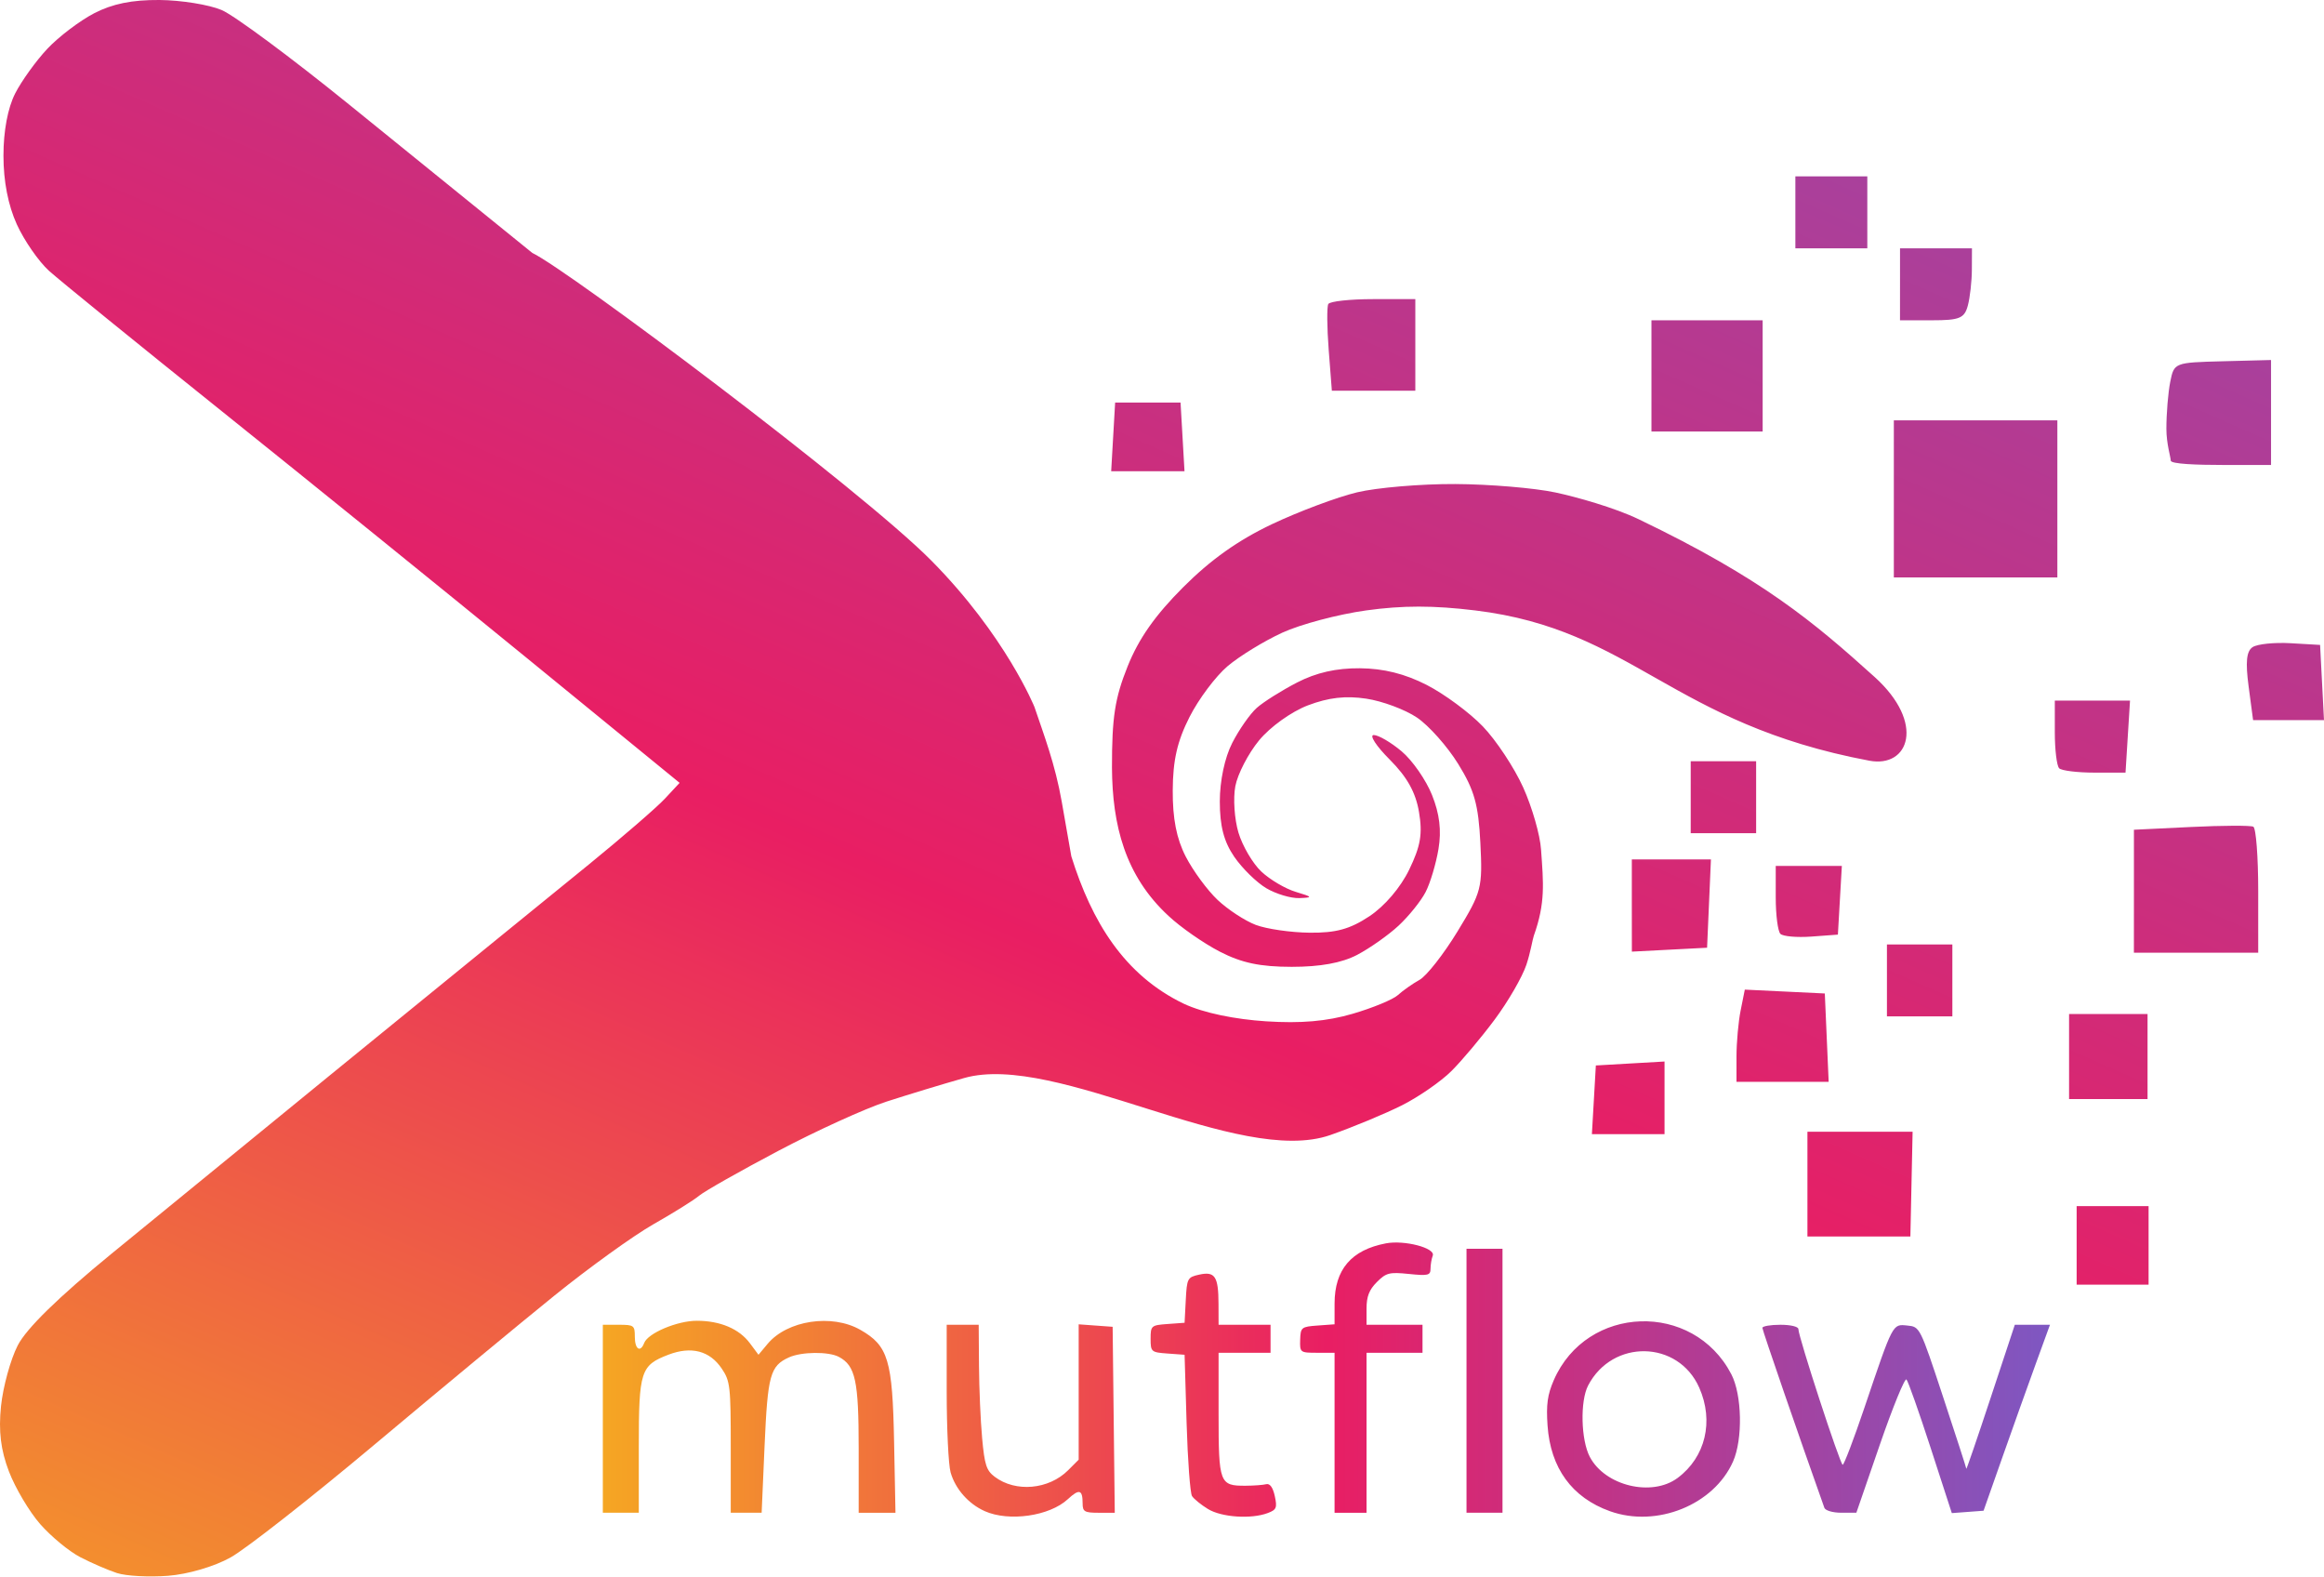
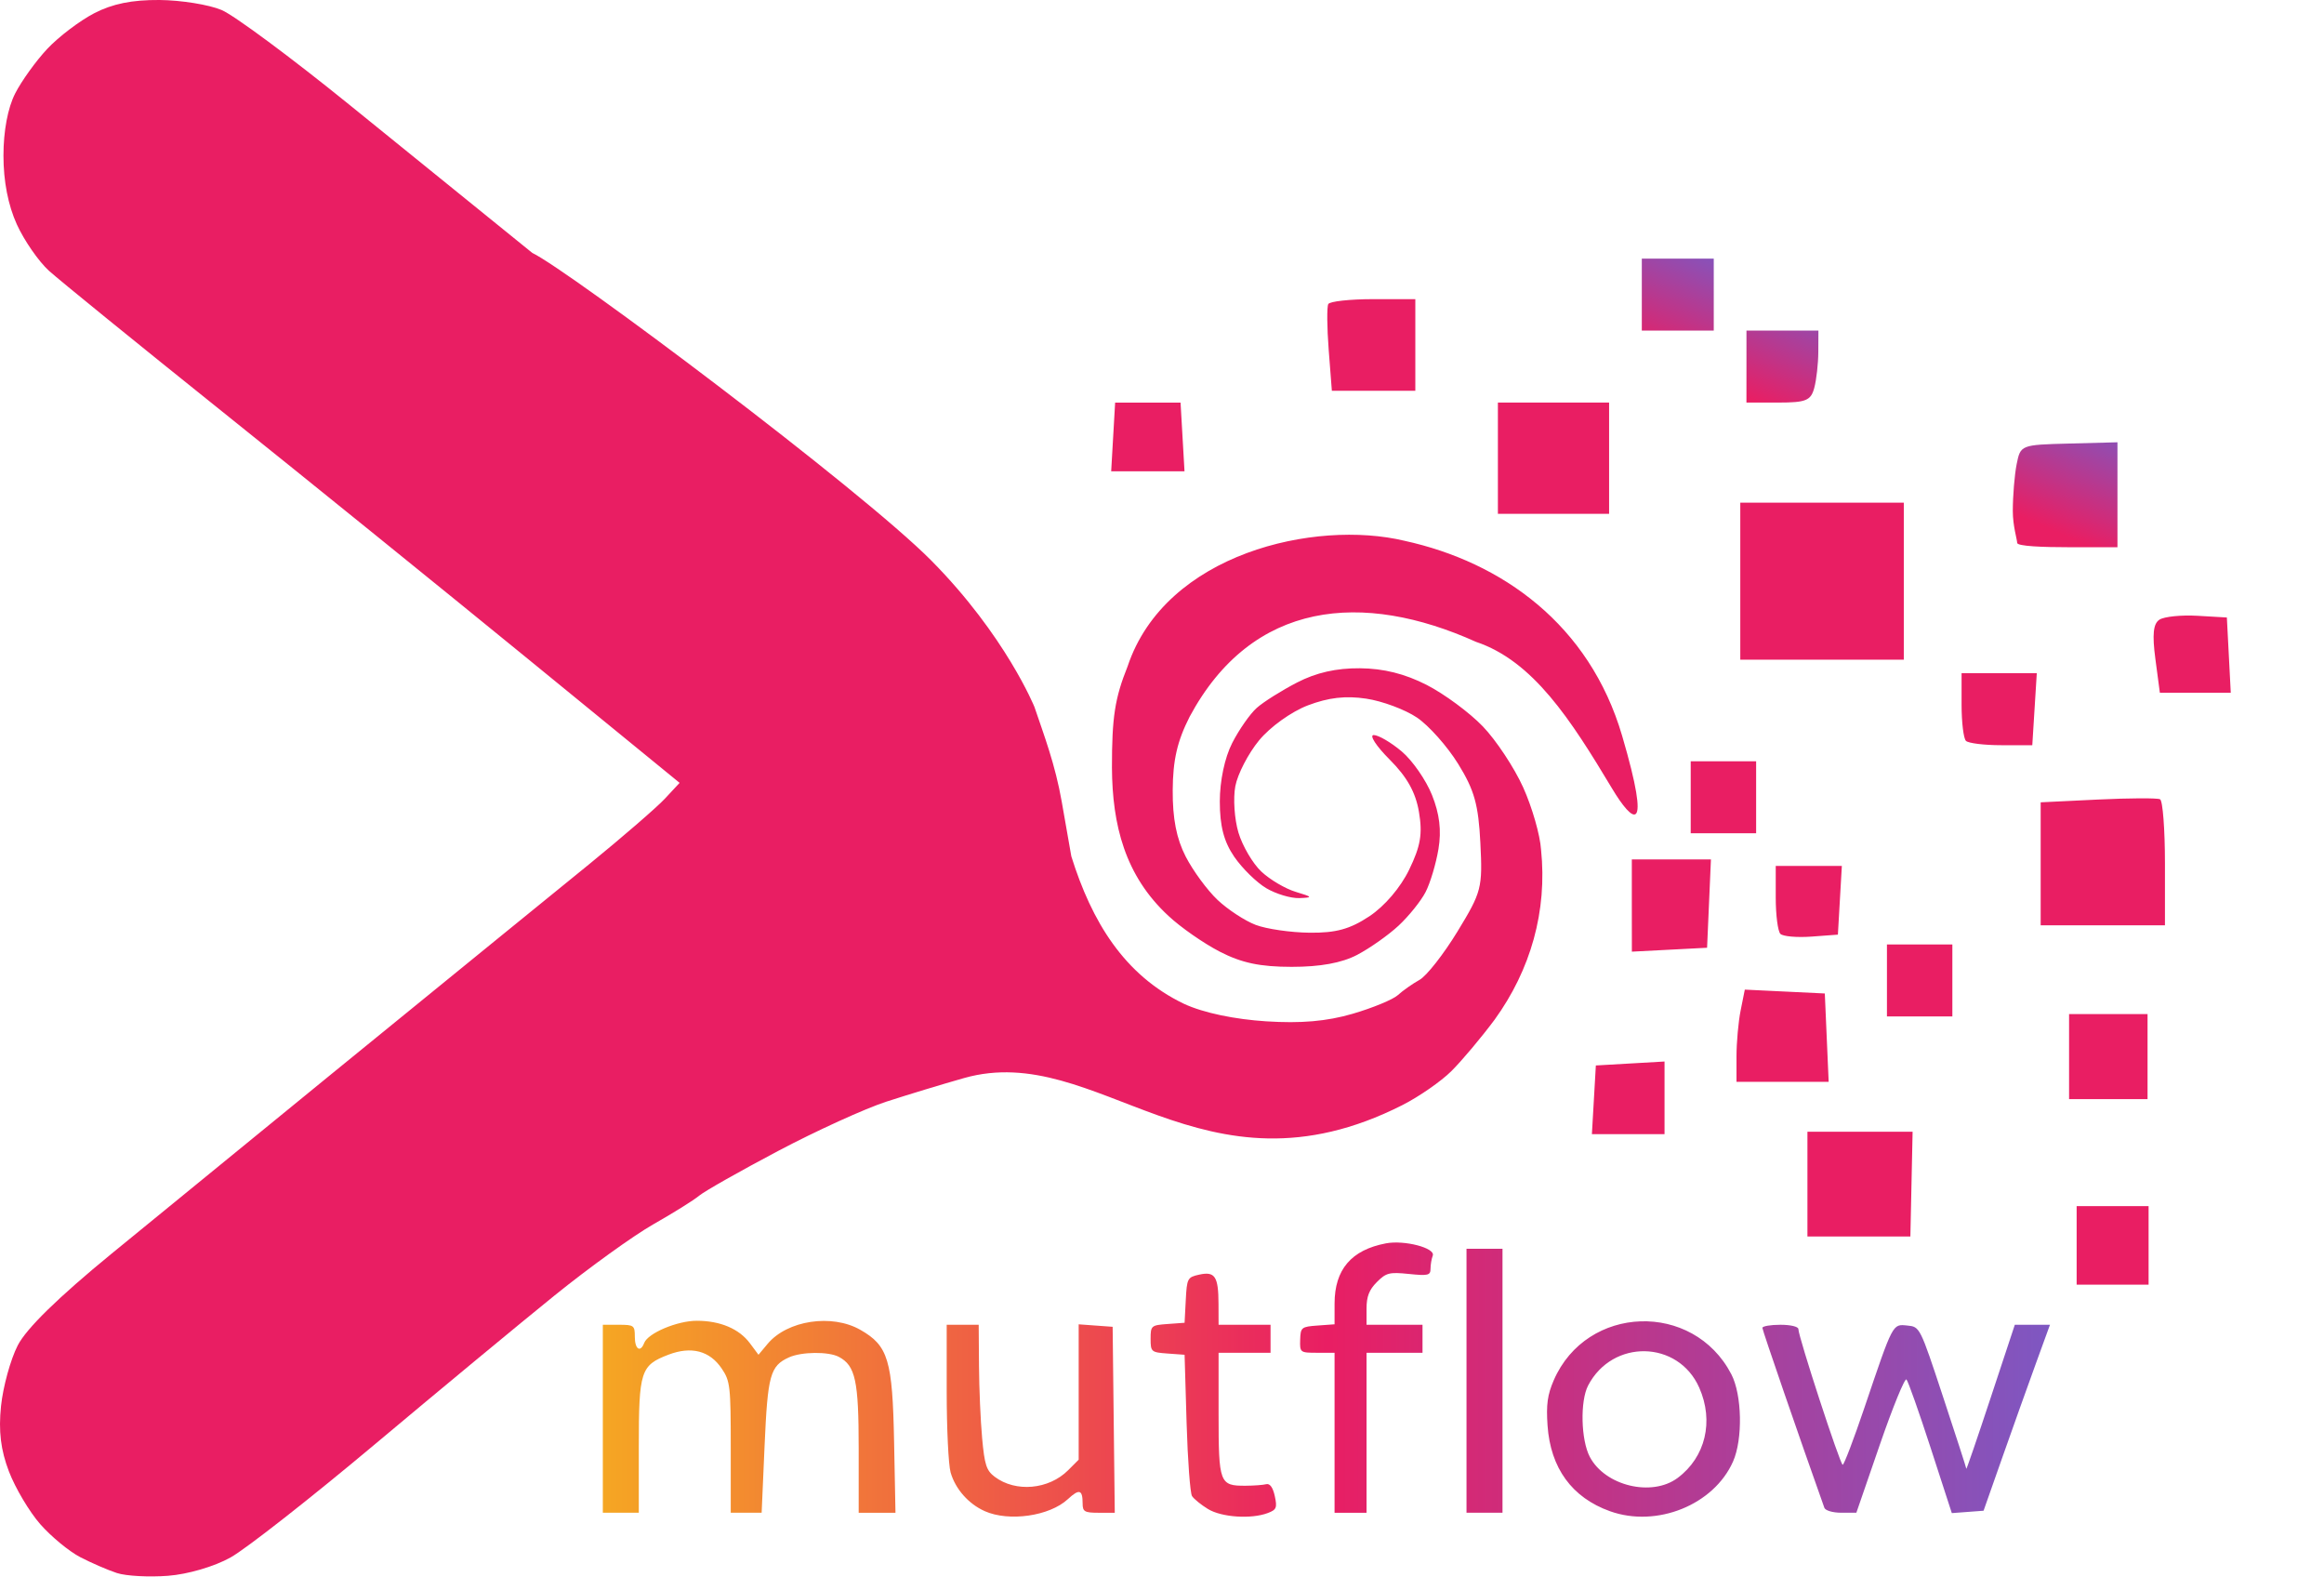
<svg xmlns="http://www.w3.org/2000/svg" width="94.001mm" height="63.746mm" viewBox="0 0 94.001 63.746" version="1.1" id="svg8">
  <defs id="defs7">
-     <linearGradient id="mainGradient" x1="19.645" y1="195.815" x2="115.685" y2="99.775" gradientTransform="matrix(1.506613,0,0,0.6637405,-32.64347,-64.17475)" gradientUnits="userSpaceOnUse">
-       <stop offset="0%" style="stop-color:#F5A623" id="stop1" />
-       <stop offset="40%" style="stop-color:#E91E63" id="stop2" />
+     <linearGradient id="mainGradient" x1="86.939" y1="133.668" x2="91.142" y2="129.356" gradientTransform="matrix(1.506613,0,0,0.6637405,-32.64347,-64.17475)" gradientUnits="userSpaceOnUse">
+       <stop offset="0" style="stop-color:#E91E63" id="stop2" />
      <stop offset="100%" style="stop-color:#7E57C2" id="stop3" />
    </linearGradient>
    <linearGradient id="textGradient" x1="24.068" y1="447.081" x2="65.744" y2="447.081" gradientTransform="matrix(1.40449,0,0,0.2660505,-28.18008,-121.3583)" gradientUnits="userSpaceOnUse">
      <stop offset="0%" style="stop-color:#F5A623" id="stop4" />
      <stop offset="50%" style="stop-color:#E91E63" id="stop5" />
      <stop offset="100%" style="stop-color:#7E57C2" id="stop6" />
    </linearGradient>
  </defs>
  <g transform="translate(-4.207105,1.666916)" id="g7">
-     <path fill="url(#mainGradient)" d="m 8.936,61.943 c -0.365,-0.119 -1.032,-0.408 -1.482,-0.641 -0.45,-0.233 -1.179,-0.834 -1.619,-1.335 -0.44,-0.501 -1.01,-1.461 -1.267,-2.132 -0.332,-0.869 -0.424,-1.629 -0.32,-2.64 0.081,-0.781 0.384,-1.885 0.675,-2.454 0.349,-0.684 1.636,-1.942 3.793,-3.709 1.796,-1.471 5.799,-4.741 8.897,-7.267 3.098,-2.526 6.147,-5.01 6.777,-5.519 0.629,-0.509 2.262,-1.837 3.628,-2.95 1.366,-1.113 2.752,-2.312 3.081,-2.665 l 0.597,-0.641 -6.153,-5.026 C 22.158,22.2 16.591,17.696 13.171,14.956 9.751,12.216 6.61,9.664 6.191,9.286 c -0.419,-0.379 -1.005,-1.225 -1.303,-1.879 -0.352,-0.776 -0.541,-1.744 -0.541,-2.778 1.05e-4,-1.001 0.175,-1.929 0.472,-2.514 0.26,-0.509 0.846,-1.323 1.303,-1.809 0.457,-0.486 1.307,-1.131 1.889,-1.434 0.74,-0.385 1.535,-0.547 2.646,-0.539 0.873,0.007 2.004,0.189 2.514,0.405 0.509,0.216 2.831,1.937 5.159,3.824 2.328,1.887 5.662,4.587 7.408,5.999 1.44,0.683 13.296,9.568 16.142,12.443 3.003,3.035 4.168,5.916 4.168,5.916 0.392,1.157 0.84,2.324 1.104,3.831 l 0.388,2.21 c 0.828,2.642 2.133,4.798 4.548,5.96 0.811,0.379 2.088,0.632 3.33,0.712 1.406,0.091 2.451,2.2e-4 3.49,-0.302 0.815,-0.237 1.644,-0.579 1.841,-0.759 0.197,-0.18 0.591,-0.458 0.876,-0.616 0.285,-0.159 0.977,-1.041 1.537,-1.96 0.974,-1.597 1.015,-1.757 0.923,-3.574 -0.078,-1.553 -0.243,-2.139 -0.895,-3.194 -0.439,-0.711 -1.191,-1.556 -1.67,-1.879 -0.479,-0.323 -1.403,-0.667 -2.053,-0.764 -0.835,-0.125 -1.528,-0.045 -2.36,0.272 -0.666,0.254 -1.523,0.869 -1.972,1.414 -0.437,0.53 -0.87,1.366 -0.962,1.856 -0.092,0.491 -0.035,1.334 0.127,1.875 0.162,0.54 0.578,1.249 0.926,1.576 0.347,0.326 0.974,0.696 1.394,0.821 0.684,0.205 0.699,0.231 0.142,0.251 -0.341,0.013 -0.942,-0.167 -1.335,-0.399 -0.393,-0.232 -0.977,-0.805 -1.298,-1.273 -0.418,-0.611 -0.583,-1.242 -0.583,-2.234 0,-0.835 0.198,-1.772 0.501,-2.365 0.276,-0.54 0.722,-1.179 0.992,-1.419 0.27,-0.241 1.004,-0.703 1.631,-1.027 0.775,-0.401 1.59,-0.585 2.545,-0.577 0.958,0.009 1.816,0.223 2.697,0.673 0.71,0.363 1.732,1.117 2.27,1.676 0.538,0.558 1.274,1.67 1.635,2.47 0.361,0.8 0.686,1.931 0.722,2.514 0.097,1.361 0.183,2.153 -0.292,3.482 -0.051,0.143 -0.135,0.68 -0.301,1.175 -0.165,0.495 -0.744,1.495 -1.287,2.222 -0.542,0.728 -1.329,1.663 -1.748,2.079 -0.419,0.416 -1.309,1.033 -1.978,1.372 -0.669,0.339 -1.979,0.884 -2.912,1.211 -3.724,1.305 -11.079,-3.362 -14.816,-2.304 -0.873,0.247 -2.291,0.678 -3.151,0.957 -0.86,0.28 -2.825,1.174 -4.366,1.988 -1.541,0.814 -2.98,1.629 -3.199,1.811 -0.218,0.183 -1.052,0.703 -1.852,1.157 -0.8,0.454 -2.603,1.752 -4.005,2.885 -1.403,1.133 -4.667,3.836 -7.254,6.006 -2.587,2.17 -5.216,4.232 -5.843,4.582 -0.66,0.369 -1.726,0.681 -2.535,0.743 -0.768,0.059 -1.695,0.009 -2.06,-0.111 z m 79.267,-13.249 v -1.587 h 1.455 1.455 v 1.587 1.587 h -1.455 -1.455 z m -19.527,-5.887 0.08,-1.389 1.389,-0.08 1.389,-0.08 v 1.469 1.469 h -1.469 -1.469 z m 8.638,3.409 v -2.117 h 2.127 2.127 l -0.045,2.117 -0.045,2.117 h -2.082 -2.082 z m -2.869,-5.162 c 0,-0.564 0.075,-1.403 0.168,-1.864 l 0.168,-0.839 1.618,0.078 1.618,0.078 0.078,1.786 0.078,1.786 h -1.864 -1.864 z M 95.159,26.09 c -0.132,-0.995 -0.087,-1.426 0.164,-1.59 0.19,-0.124 0.881,-0.195 1.536,-0.157 l 1.191,0.069 0.079,1.521 0.079,1.521 h -1.434 -1.434 z M 63.881,23.018 c -1.693,-0.206 -2.94,-0.206 -4.417,-6.3e-4 -1.132,0.157 -2.659,0.563 -3.394,0.901 -0.735,0.338 -1.729,0.947 -2.209,1.353 -0.48,0.406 -1.174,1.332 -1.541,2.057 -0.496,0.978 -0.671,1.743 -0.678,2.961 -0.007,1.143 0.153,1.958 0.525,2.681 0.294,0.572 0.873,1.359 1.286,1.75 0.414,0.391 1.109,0.847 1.546,1.013 0.437,0.166 1.419,0.308 2.183,0.316 1.065,0.011 1.629,-0.145 2.415,-0.665 0.616,-0.408 1.259,-1.161 1.61,-1.886 0.462,-0.955 0.545,-1.443 0.395,-2.332 -0.134,-0.794 -0.482,-1.416 -1.183,-2.117 -0.546,-0.546 -0.837,-0.993 -0.647,-0.993 0.19,0 0.699,0.297 1.13,0.66 0.432,0.363 0.984,1.157 1.227,1.764 0.307,0.766 0.387,1.434 0.262,2.184 -0.099,0.594 -0.333,1.378 -0.521,1.741 -0.188,0.364 -0.68,0.975 -1.093,1.359 -0.413,0.384 -1.168,0.915 -1.677,1.182 -0.622,0.325 -1.491,0.484 -2.646,0.483 -1.279,-6.4e-4 -2.025,-0.158 -2.91,-0.615 -0.655,-0.338 -1.588,-0.988 -2.074,-1.445 -1.763,-1.627 -2.272,-3.682 -2.286,-5.991 -0.002,-2.042 0.117,-2.811 0.634,-4.101 0.449,-1.12 1.11,-2.062 2.247,-3.199 1.112,-1.113 2.225,-1.902 3.595,-2.551 1.091,-0.516 2.639,-1.095 3.44,-1.286 0.8,-0.191 2.586,-0.342 3.969,-0.335 1.382,0.007 3.206,0.16 4.053,0.341 0.847,0.181 2.386,0.612 3.365,1.082 4.998,2.398 7.082,4.159 9.543,6.378 2.071,1.868 1.388,3.686 -0.208,3.387 -8.042,-1.507 -9.541,-5.298 -15.94,-6.076 z m 16.649,14.961 v -1.455 h 1.323 1.323 v 1.455 1.455 h -1.323 -1.323 z m 7.367,3.079 v -1.72 h 1.587 1.587 v 1.72 1.72 h -1.587 -1.587 z m -17.686,-6.108 v -1.865 h 1.6 1.6 l -0.078,1.786 -0.078,1.786 -1.521,0.079 -1.521,0.079 z m 6.01,1.146 c -0.104,-0.104 -0.189,-0.764 -0.189,-1.468 v -1.279 h 1.337 1.337 l -0.08,1.389 -0.08,1.389 -1.068,0.079 c -0.587,0.043 -1.153,-0.006 -1.257,-0.11 z m -3.628,-5.525 v -1.455 h 1.323 1.323 v 1.455 1.455 h -1.323 -1.323 z M 92.009,16.959 c 0,-0.137 -0.176,-0.677 -0.176,-1.29 0,-0.612 0.07,-1.465 0.156,-1.895 0.155,-0.775 0.172,-0.782 2.117,-0.832 l 1.96,-0.051 v 2.122 2.122 h -1.94 c -1.067,0 -2.117,-0.039 -2.117,-0.176 z m -1.489,17.413 v -2.486 l 2.315,-0.112 c 1.273,-0.061 2.404,-0.067 2.514,-0.011 0.109,0.055 0.198,1.224 0.198,2.598 v 2.498 h -2.514 -2.514 z M 71.005,13.534 v -2.249 h 2.249 2.249 v 2.249 2.249 h -2.249 -2.249 z m 10.054,-3.704 v -1.455 h 1.455 1.455 l -0.004,0.86 c -0.002,0.473 -0.075,1.128 -0.163,1.455 -0.138,0.514 -0.335,0.595 -1.452,0.595 h -1.292 z m 6.437,19.569 c -0.097,-0.097 -0.176,-0.752 -0.176,-1.455 V 26.665 l 1.521,-3.6e-4 1.521,-3.6e-4 -0.091,1.456 -0.091,1.456 h -1.254 c -0.69,0 -1.334,-0.079 -1.431,-0.176 z M 76.826,6.919 v -1.455 h 1.455 1.455 v 1.455 1.455 h -1.455 -1.455 z m 3.983,11.588 v -3.175 h 3.307 3.307 v 3.175 3.175 h -3.307 -3.307 z m -31.577,-2.506 0.08,-1.389 h 1.323 1.323 l 0.08,1.389 0.08,1.389 h -1.483 -1.483 z m 8.718,-3.522 c -0.07,-0.91 -0.077,-1.743 -0.016,-1.852 0.061,-0.109 0.878,-0.198 1.816,-0.198 h 1.704 v 1.852 1.852 h -1.688 -1.688 z" id="path7" style="fill:url(#mainGradient)" />
+     <path fill="url(#mainGradient)" d="m 8.936,61.943 c -0.365,-0.119 -1.032,-0.408 -1.482,-0.641 -0.45,-0.233 -1.179,-0.834 -1.619,-1.335 -0.44,-0.501 -1.01,-1.461 -1.267,-2.132 -0.332,-0.869 -0.424,-1.629 -0.32,-2.64 0.081,-0.781 0.384,-1.885 0.675,-2.454 0.349,-0.684 1.636,-1.942 3.793,-3.709 1.796,-1.471 5.799,-4.741 8.897,-7.267 3.098,-2.526 6.147,-5.01 6.777,-5.519 0.629,-0.509 2.262,-1.837 3.628,-2.95 1.366,-1.113 2.752,-2.312 3.081,-2.665 l 0.597,-0.641 -6.153,-5.026 C 22.158,22.2 16.591,17.696 13.171,14.956 9.751,12.216 6.61,9.664 6.191,9.286 c -0.419,-0.379 -1.005,-1.225 -1.303,-1.879 -0.352,-0.776 -0.541,-1.744 -0.541,-2.778 1.05e-4,-1.001 0.175,-1.929 0.472,-2.514 0.26,-0.509 0.846,-1.323 1.303,-1.809 0.457,-0.486 1.307,-1.131 1.889,-1.434 0.74,-0.385 1.535,-0.547 2.646,-0.539 0.873,0.007 2.004,0.189 2.514,0.405 0.509,0.216 2.831,1.937 5.159,3.824 2.328,1.887 5.662,4.587 7.408,5.999 1.44,0.683 13.296,9.568 16.142,12.443 3.003,3.035 4.168,5.916 4.168,5.916 0.392,1.157 0.84,2.324 1.104,3.831 l 0.388,2.21 c 0.828,2.642 2.133,4.798 4.548,5.96 0.811,0.379 2.088,0.632 3.33,0.712 1.406,0.091 2.451,2.2e-4 3.49,-0.302 0.815,-0.237 1.644,-0.579 1.841,-0.759 0.197,-0.18 0.591,-0.458 0.876,-0.616 0.285,-0.159 0.977,-1.041 1.537,-1.96 0.974,-1.597 1.015,-1.757 0.923,-3.574 -0.078,-1.553 -0.243,-2.139 -0.895,-3.194 -0.439,-0.711 -1.191,-1.556 -1.67,-1.879 -0.479,-0.323 -1.403,-0.667 -2.053,-0.764 -0.835,-0.125 -1.528,-0.045 -2.36,0.272 -0.666,0.254 -1.523,0.869 -1.972,1.414 -0.437,0.53 -0.87,1.366 -0.962,1.856 -0.092,0.491 -0.035,1.334 0.127,1.875 0.162,0.54 0.578,1.249 0.926,1.576 0.347,0.326 0.974,0.696 1.394,0.821 0.684,0.205 0.699,0.231 0.142,0.251 -0.341,0.013 -0.942,-0.167 -1.335,-0.399 -0.393,-0.232 -0.977,-0.805 -1.298,-1.273 -0.418,-0.611 -0.583,-1.242 -0.583,-2.234 0,-0.835 0.198,-1.772 0.501,-2.365 0.276,-0.54 0.722,-1.179 0.992,-1.419 0.27,-0.241 1.004,-0.703 1.631,-1.027 0.775,-0.401 1.59,-0.585 2.545,-0.577 0.958,0.009 1.816,0.223 2.697,0.673 0.71,0.363 1.732,1.117 2.27,1.676 0.538,0.558 1.274,1.67 1.635,2.47 0.361,0.8 0.686,1.931 0.722,2.514 0.259,2.489 -0.422,4.866 -1.879,6.879 -0.542,0.728 -1.329,1.663 -1.748,2.079 -0.419,0.416 -1.309,1.033 -1.978,1.372 -8.12,4.115 -12.312,-2.626 -17.729,-1.093 -0.873,0.247 -2.291,0.678 -3.151,0.957 -0.86,0.28 -2.825,1.174 -4.366,1.988 -1.541,0.814 -2.98,1.629 -3.199,1.811 -0.218,0.183 -1.052,0.703 -1.852,1.157 -0.8,0.454 -2.603,1.752 -4.005,2.885 -1.403,1.133 -4.667,3.836 -7.254,6.006 -2.587,2.17 -5.216,4.232 -5.843,4.582 -0.66,0.369 -1.726,0.681 -2.535,0.743 -0.768,0.059 -1.695,0.009 -2.06,-0.111 z m 79.267,-13.249 v -1.587 h 1.455 1.455 v 1.587 1.587 h -1.455 -1.455 z m -19.527,-5.887 0.08,-1.389 1.389,-0.08 1.389,-0.08 v 1.469 1.469 h -1.469 -1.469 z m 8.638,3.409 v -2.117 h 2.127 2.127 l -0.045,2.117 -0.045,2.117 h -2.082 -2.082 z m -2.869,-5.162 c 0,-0.564 0.075,-1.403 0.168,-1.864 l 0.168,-0.839 1.618,0.078 1.618,0.078 0.078,1.786 0.078,1.786 h -1.864 -1.864 z M 91.388,24.981 c -0.132,-0.995 -0.087,-1.426 0.164,-1.59 0.19,-0.124 0.881,-0.195 1.536,-0.157 l 1.191,0.069 0.079,1.521 0.079,1.521 h -1.434 -1.434 z m -39.069,2.348 c -0.496,0.978 -0.671,1.743 -0.678,2.961 -0.007,1.143 0.153,1.958 0.525,2.681 0.294,0.572 0.873,1.359 1.286,1.75 0.414,0.391 1.109,0.847 1.546,1.013 0.437,0.166 1.419,0.308 2.183,0.316 1.065,0.011 1.629,-0.145 2.415,-0.665 0.616,-0.408 1.259,-1.161 1.61,-1.886 0.462,-0.955 0.545,-1.443 0.395,-2.332 -0.134,-0.794 -0.482,-1.416 -1.183,-2.117 -0.546,-0.546 -0.837,-0.993 -0.647,-0.993 0.19,0 0.699,0.297 1.13,0.66 0.432,0.363 0.984,1.157 1.227,1.764 0.307,0.766 0.387,1.434 0.262,2.184 -0.099,0.594 -0.333,1.378 -0.521,1.741 -0.188,0.364 -0.68,0.975 -1.093,1.359 -0.413,0.384 -1.168,0.915 -1.677,1.182 -0.622,0.325 -1.491,0.484 -2.646,0.483 -1.279,-6.4e-4 -2.025,-0.158 -2.91,-0.615 -0.655,-0.338 -1.588,-0.988 -2.074,-1.445 -1.763,-1.627 -2.272,-3.682 -2.286,-5.991 -0.002,-2.042 0.117,-2.811 0.634,-4.101 1.53,-4.584 7.6,-5.937 11.193,-5.078 3.953,0.862 7.489,3.391 8.808,7.884 1.219,4.15 0.43,3.529 -0.405,2.136 -1.682,-2.805 -3.197,-5.157 -5.505,-5.932 -4.564,-2.056 -9.048,-1.701 -11.589,3.039 z m 28.211,10.651 v -1.455 h 1.323 1.323 v 1.455 1.455 h -1.323 -1.323 z m 7.367,3.079 v -1.72 h 1.587 1.587 v 1.72 1.72 h -1.587 -1.587 z m -17.686,-6.108 v -1.865 h 1.6 1.6 l -0.078,1.786 -0.078,1.786 -1.521,0.079 -1.521,0.079 z m 6.01,1.146 c -0.104,-0.104 -0.189,-0.764 -0.189,-1.468 v -1.279 h 1.337 1.337 l -0.08,1.389 -0.08,1.389 -1.068,0.079 c -0.587,0.043 -1.153,-0.006 -1.257,-0.11 z m -3.628,-5.525 v -1.455 h 1.323 1.323 v 1.455 1.455 h -1.323 -1.323 z M 85.797,20.286 c 0,-0.137 -0.176,-0.677 -0.176,-1.29 0,-0.612 0.07,-1.465 0.156,-1.895 0.155,-0.775 0.172,-0.782 2.117,-0.832 l 1.96,-0.051 v 2.122 2.122 h -1.94 c -1.067,0 -2.117,-0.039 -2.117,-0.176 z m 0.951,12.977 v -2.486 l 2.315,-0.112 c 1.273,-0.061 2.404,-0.067 2.514,-0.011 0.109,0.055 0.198,1.224 0.198,2.598 v 2.498 H 89.262 86.748 Z M 64.794,16.861 v -2.249 h 2.249 2.249 v 2.249 2.249 h -2.249 -2.249 z m 10.054,-3.704 v -1.455 h 1.455 1.455 l -0.004,0.86 c -0.002,0.473 -0.075,1.128 -0.163,1.455 -0.138,0.514 -0.335,0.595 -1.452,0.595 h -1.292 z m 8.877,15.133 c -0.097,-0.097 -0.176,-0.752 -0.176,-1.455 V 25.556 l 1.521,-3.6e-4 1.521,-3.6e-4 -0.091,1.456 -0.091,1.456 h -1.254 c -0.69,0 -1.334,-0.079 -1.431,-0.176 z M 70.615,10.247 V 8.792 h 1.455 1.455 v 1.455 1.455 h -1.455 -1.455 z m 3.983,11.588 v -3.175 h 3.307 3.307 v 3.175 3.175 h -3.307 -3.307 z m -25.366,-5.833 0.08,-1.389 h 1.323 1.323 l 0.08,1.389 0.08,1.389 h -1.483 -1.483 z m 8.718,-3.522 c -0.07,-0.91 -0.077,-1.743 -0.016,-1.852 0.061,-0.109 0.878,-0.198 1.816,-0.198 h 1.704 v 1.852 1.852 h -1.688 -1.688 z" id="path7" style="fill:url(#mainGradient)" />
  </g>
  <g transform="translate(18.76009,52.65768)" id="g8">
    <path fill="url(#textGradient)" d="M 21.068,8.448 C 20.415,8.158 19.881,7.552 19.69,6.884 19.603,6.581 19.532,5.114 19.532,3.623 V 0.913 h 0.647 0.647 l 0.012,1.658 c 0.006,0.912 0.063,2.228 0.127,2.925 0.098,1.08 0.173,1.311 0.509,1.564 0.847,0.639 2.186,0.519 2.97,-0.265 l 0.426,-0.426 V 3.631 0.895 l 0.687,0.05 0.687,0.05 0.043,3.76 0.043,3.76 h -0.65 c -0.573,0 -0.65,-0.045 -0.65,-0.377 0,-0.562 -0.136,-0.601 -0.598,-0.173 -0.74,0.686 -2.38,0.922 -3.364,0.484 z m 9.034,-0.083 c -0.279,-0.17 -0.571,-0.407 -0.647,-0.525 -0.076,-0.118 -0.175,-1.453 -0.22,-2.965 l -0.081,-2.749 -0.687,-0.05 c -0.664,-0.048 -0.687,-0.069 -0.687,-0.597 0,-0.528 0.024,-0.549 0.687,-0.597 l 0.687,-0.05 0.048,-0.919 c 0.046,-0.88 0.069,-0.923 0.546,-1.028 0.634,-0.139 0.775,0.074 0.778,1.179 l 0.003,0.849 h 1.051 1.051 V 1.479 2.045 h -1.051 -1.051 v 2.487 c 0,2.789 0.041,2.897 1.094,2.89 0.332,-0.002 0.707,-0.03 0.833,-0.062 0.148,-0.038 0.27,0.13 0.346,0.478 0.103,0.473 0.069,0.555 -0.28,0.687 -0.67,0.255 -1.87,0.175 -2.42,-0.16 z m 16.259,0.088 c -1.538,-0.55 -2.408,-1.744 -2.526,-3.468 -0.058,-0.843 -0.003,-1.243 0.251,-1.828 1.329,-3.063 5.64,-3.21 7.182,-0.245 0.435,0.836 0.47,2.627 0.07,3.531 -0.776,1.754 -3.085,2.686 -4.977,2.01 z m 2.736,-1.346 c 1.127,-0.841 1.474,-2.293 0.874,-3.65 -0.852,-1.926 -3.513,-1.976 -4.496,-0.086 -0.327,0.629 -0.29,2.198 0.068,2.881 0.616,1.177 2.512,1.633 3.555,0.854 z M 5.623,4.714 V 0.913 h 0.647 c 0.611,0 0.647,0.027 0.647,0.485 0,0.507 0.224,0.655 0.379,0.25 0.152,-0.397 1.337,-0.897 2.126,-0.897 0.949,0 1.715,0.324 2.151,0.91 L 11.919,2.126 12.288,1.685 c 0.797,-0.953 2.599,-1.225 3.752,-0.567 1.127,0.643 1.3,1.217 1.364,4.526 l 0.056,2.871 h -0.744 -0.744 v -2.596 c 0,-2.743 -0.131,-3.349 -0.8,-3.707 -0.416,-0.222 -1.512,-0.211 -2.021,0.02 -0.76,0.346 -0.86,0.71 -0.986,3.584 l -0.118,2.698 h -0.625 -0.625 v -2.645 c 0,-2.475 -0.023,-2.679 -0.364,-3.184 C 9.947,1.964 9.203,1.769 8.277,2.123 7.152,2.553 7.078,2.782 7.078,5.84 v 2.674 H 6.35 5.623 Z M 35.22,5.28 V 2.045 h -0.704 c -0.689,0 -0.703,-0.011 -0.687,-0.526 0.015,-0.5 0.05,-0.528 0.704,-0.575 l 0.687,-0.05 6.05e-4,-0.84 c 0.001,-1.374 0.677,-2.167 2.076,-2.433 0.749,-0.143 2.013,0.188 1.895,0.496 -0.049,0.129 -0.09,0.369 -0.09,0.533 0,0.265 -0.1,0.288 -0.876,0.208 -0.789,-0.081 -0.917,-0.049 -1.294,0.328 -0.312,0.312 -0.418,0.584 -0.418,1.072 v 0.654 h 1.132 1.132 V 1.479 2.045 h -1.132 -1.132 v 3.235 3.235 H 35.867 35.22 Z m 5.337,-2.103 v -5.337 h 0.728 0.728 v 5.337 5.337 h -0.728 -0.728 z m 14.474,5.135 c -0.993,-2.788 -2.506,-7.179 -2.506,-7.273 0,-0.069 0.328,-0.126 0.728,-0.126 0.414,0 0.728,0.075 0.728,0.175 0,0.31 1.69,5.486 1.792,5.486 0.054,0 0.449,-1.037 0.878,-2.305 1.169,-3.453 1.133,-3.385 1.735,-3.325 0.51,0.05 0.511,0.051 1.446,2.881 0.514,1.557 0.939,2.867 0.942,2.911 0.004,0.044 0.447,-1.247 0.984,-2.871 l 0.977,-2.952 h 0.711 0.711 L 63.583,2.49 c -0.316,0.867 -0.92,2.559 -1.343,3.76 l -0.769,2.183 -0.642,0.048 -0.642,0.048 -0.856,-2.636 c -0.471,-1.45 -0.911,-2.695 -0.978,-2.767 -0.068,-0.072 -0.551,1.11 -1.075,2.628 l -0.952,2.759 -0.612,6.11e-4 c -0.344,3.61e-4 -0.643,-0.088 -0.684,-0.202 z" id="path8" style="fill:url(#textGradient);stroke-width:0.611" />
  </g>
</svg>
